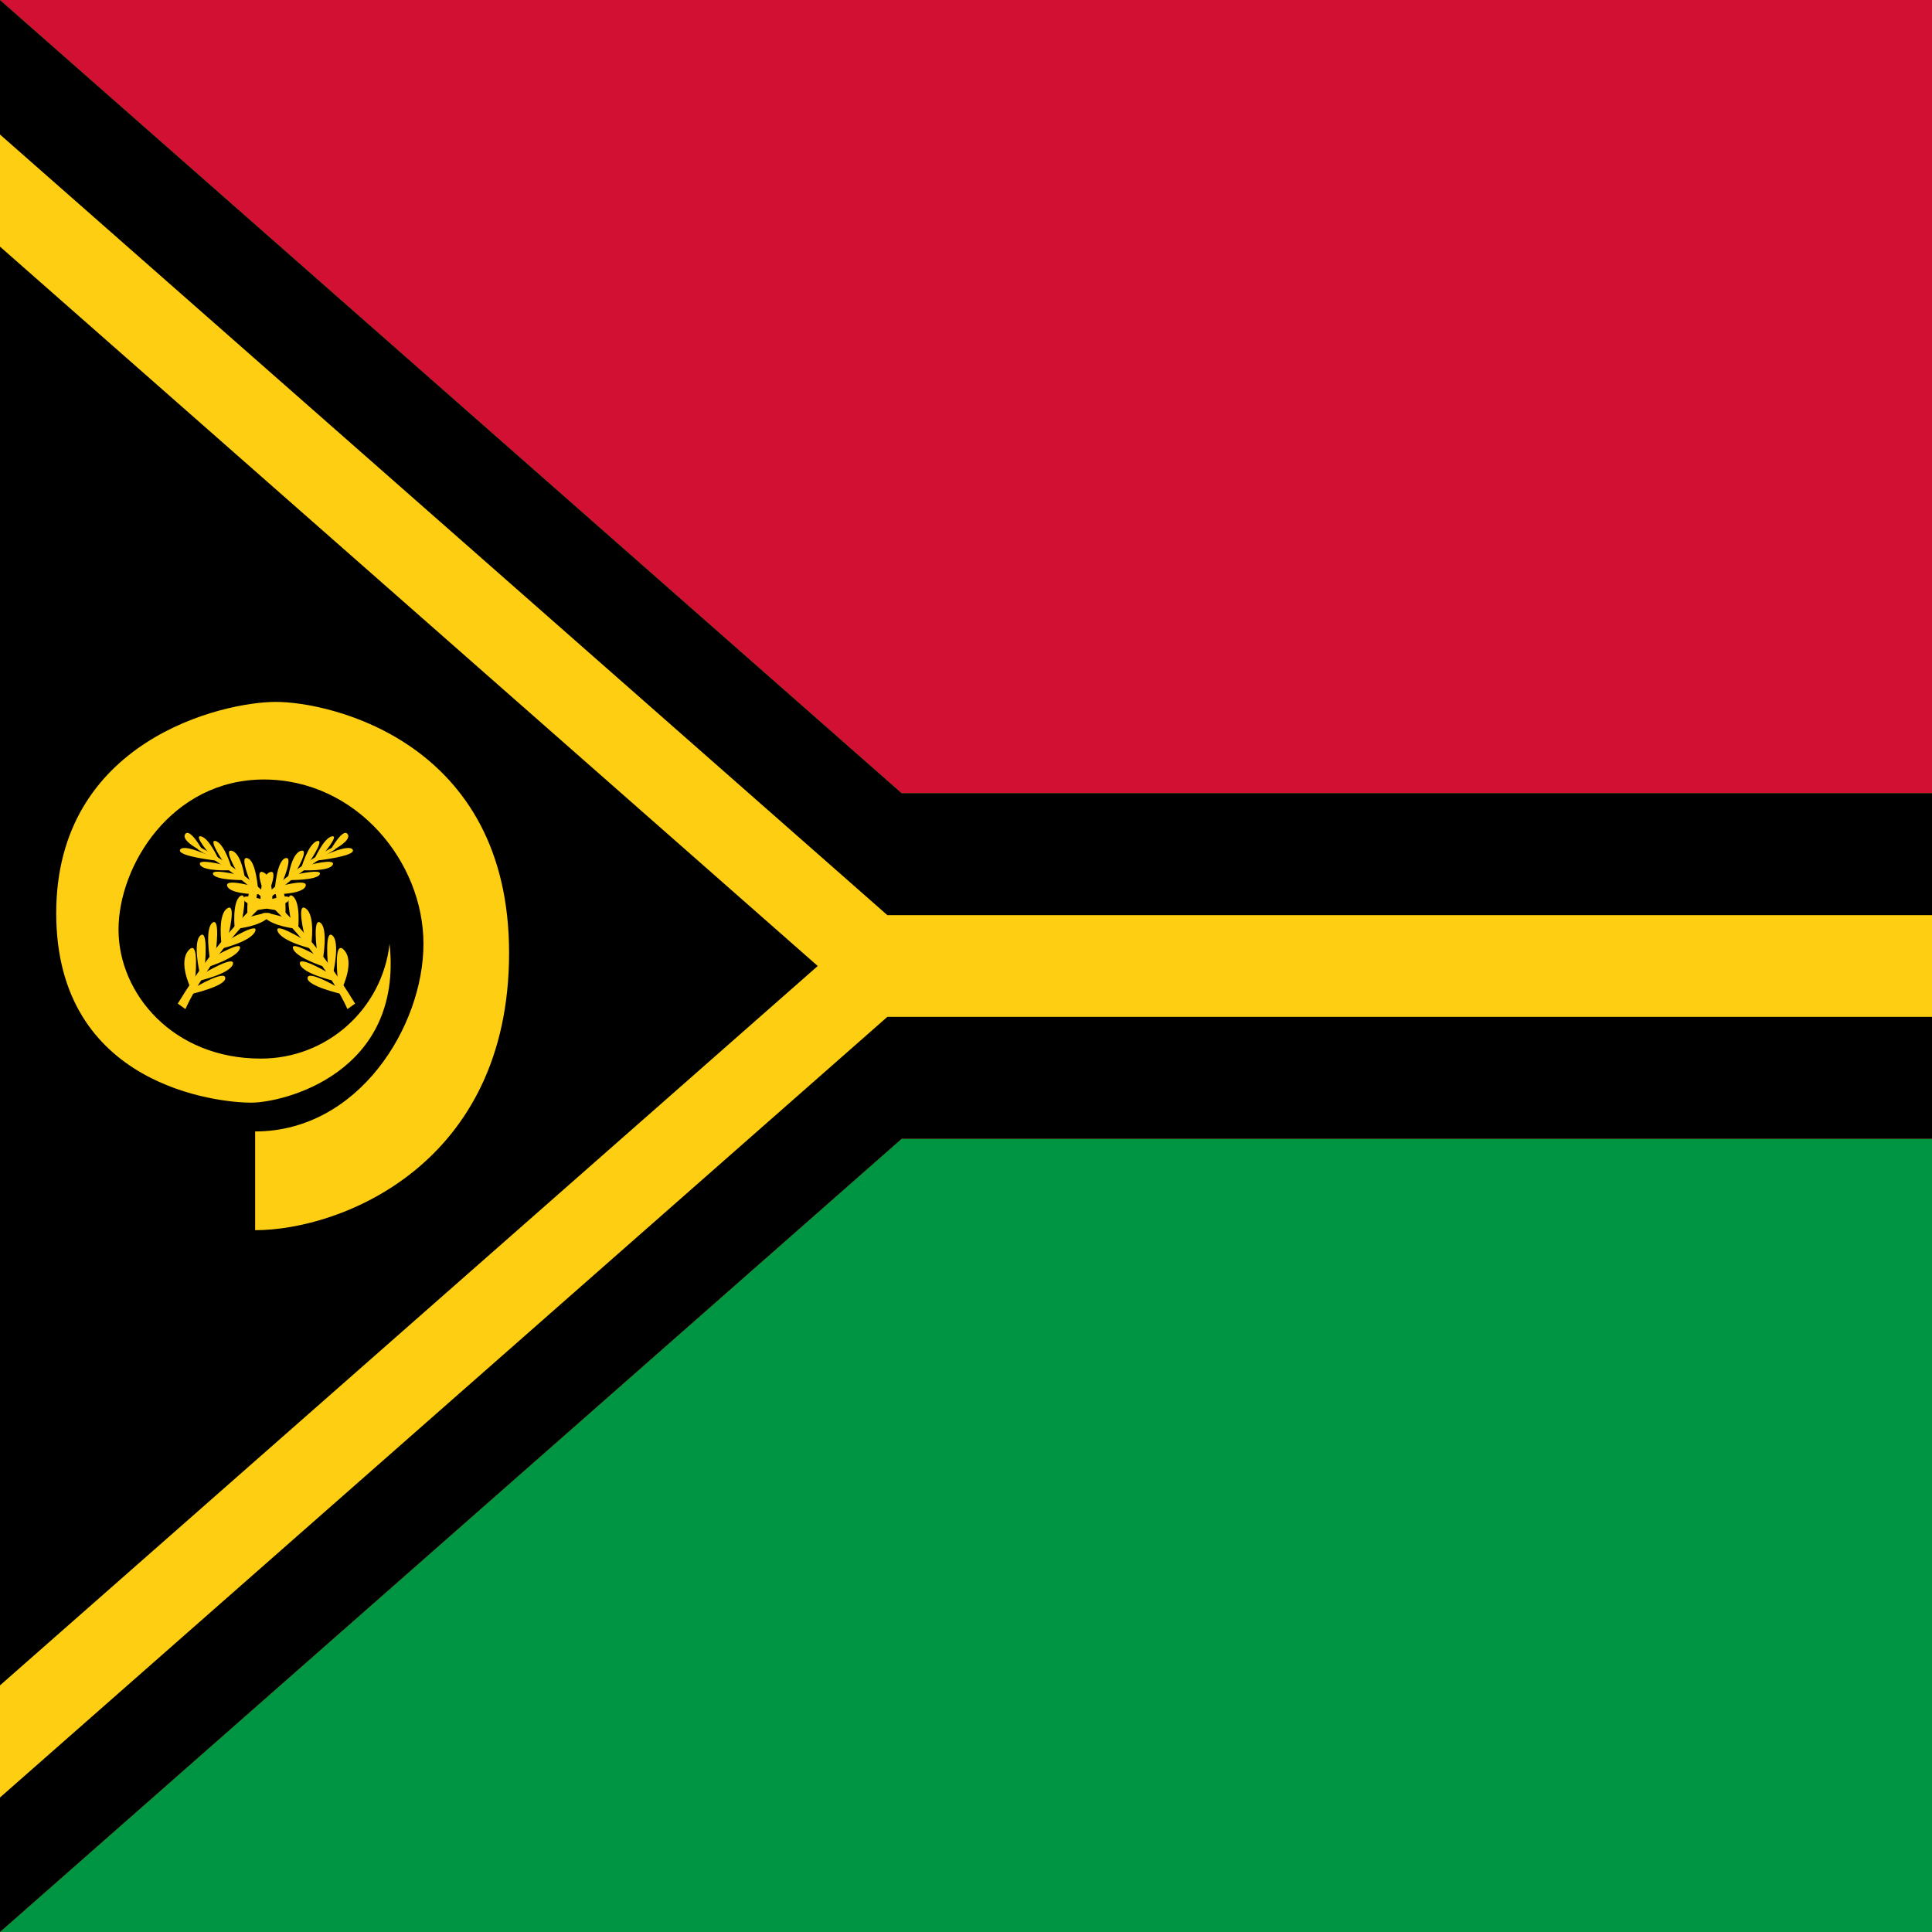
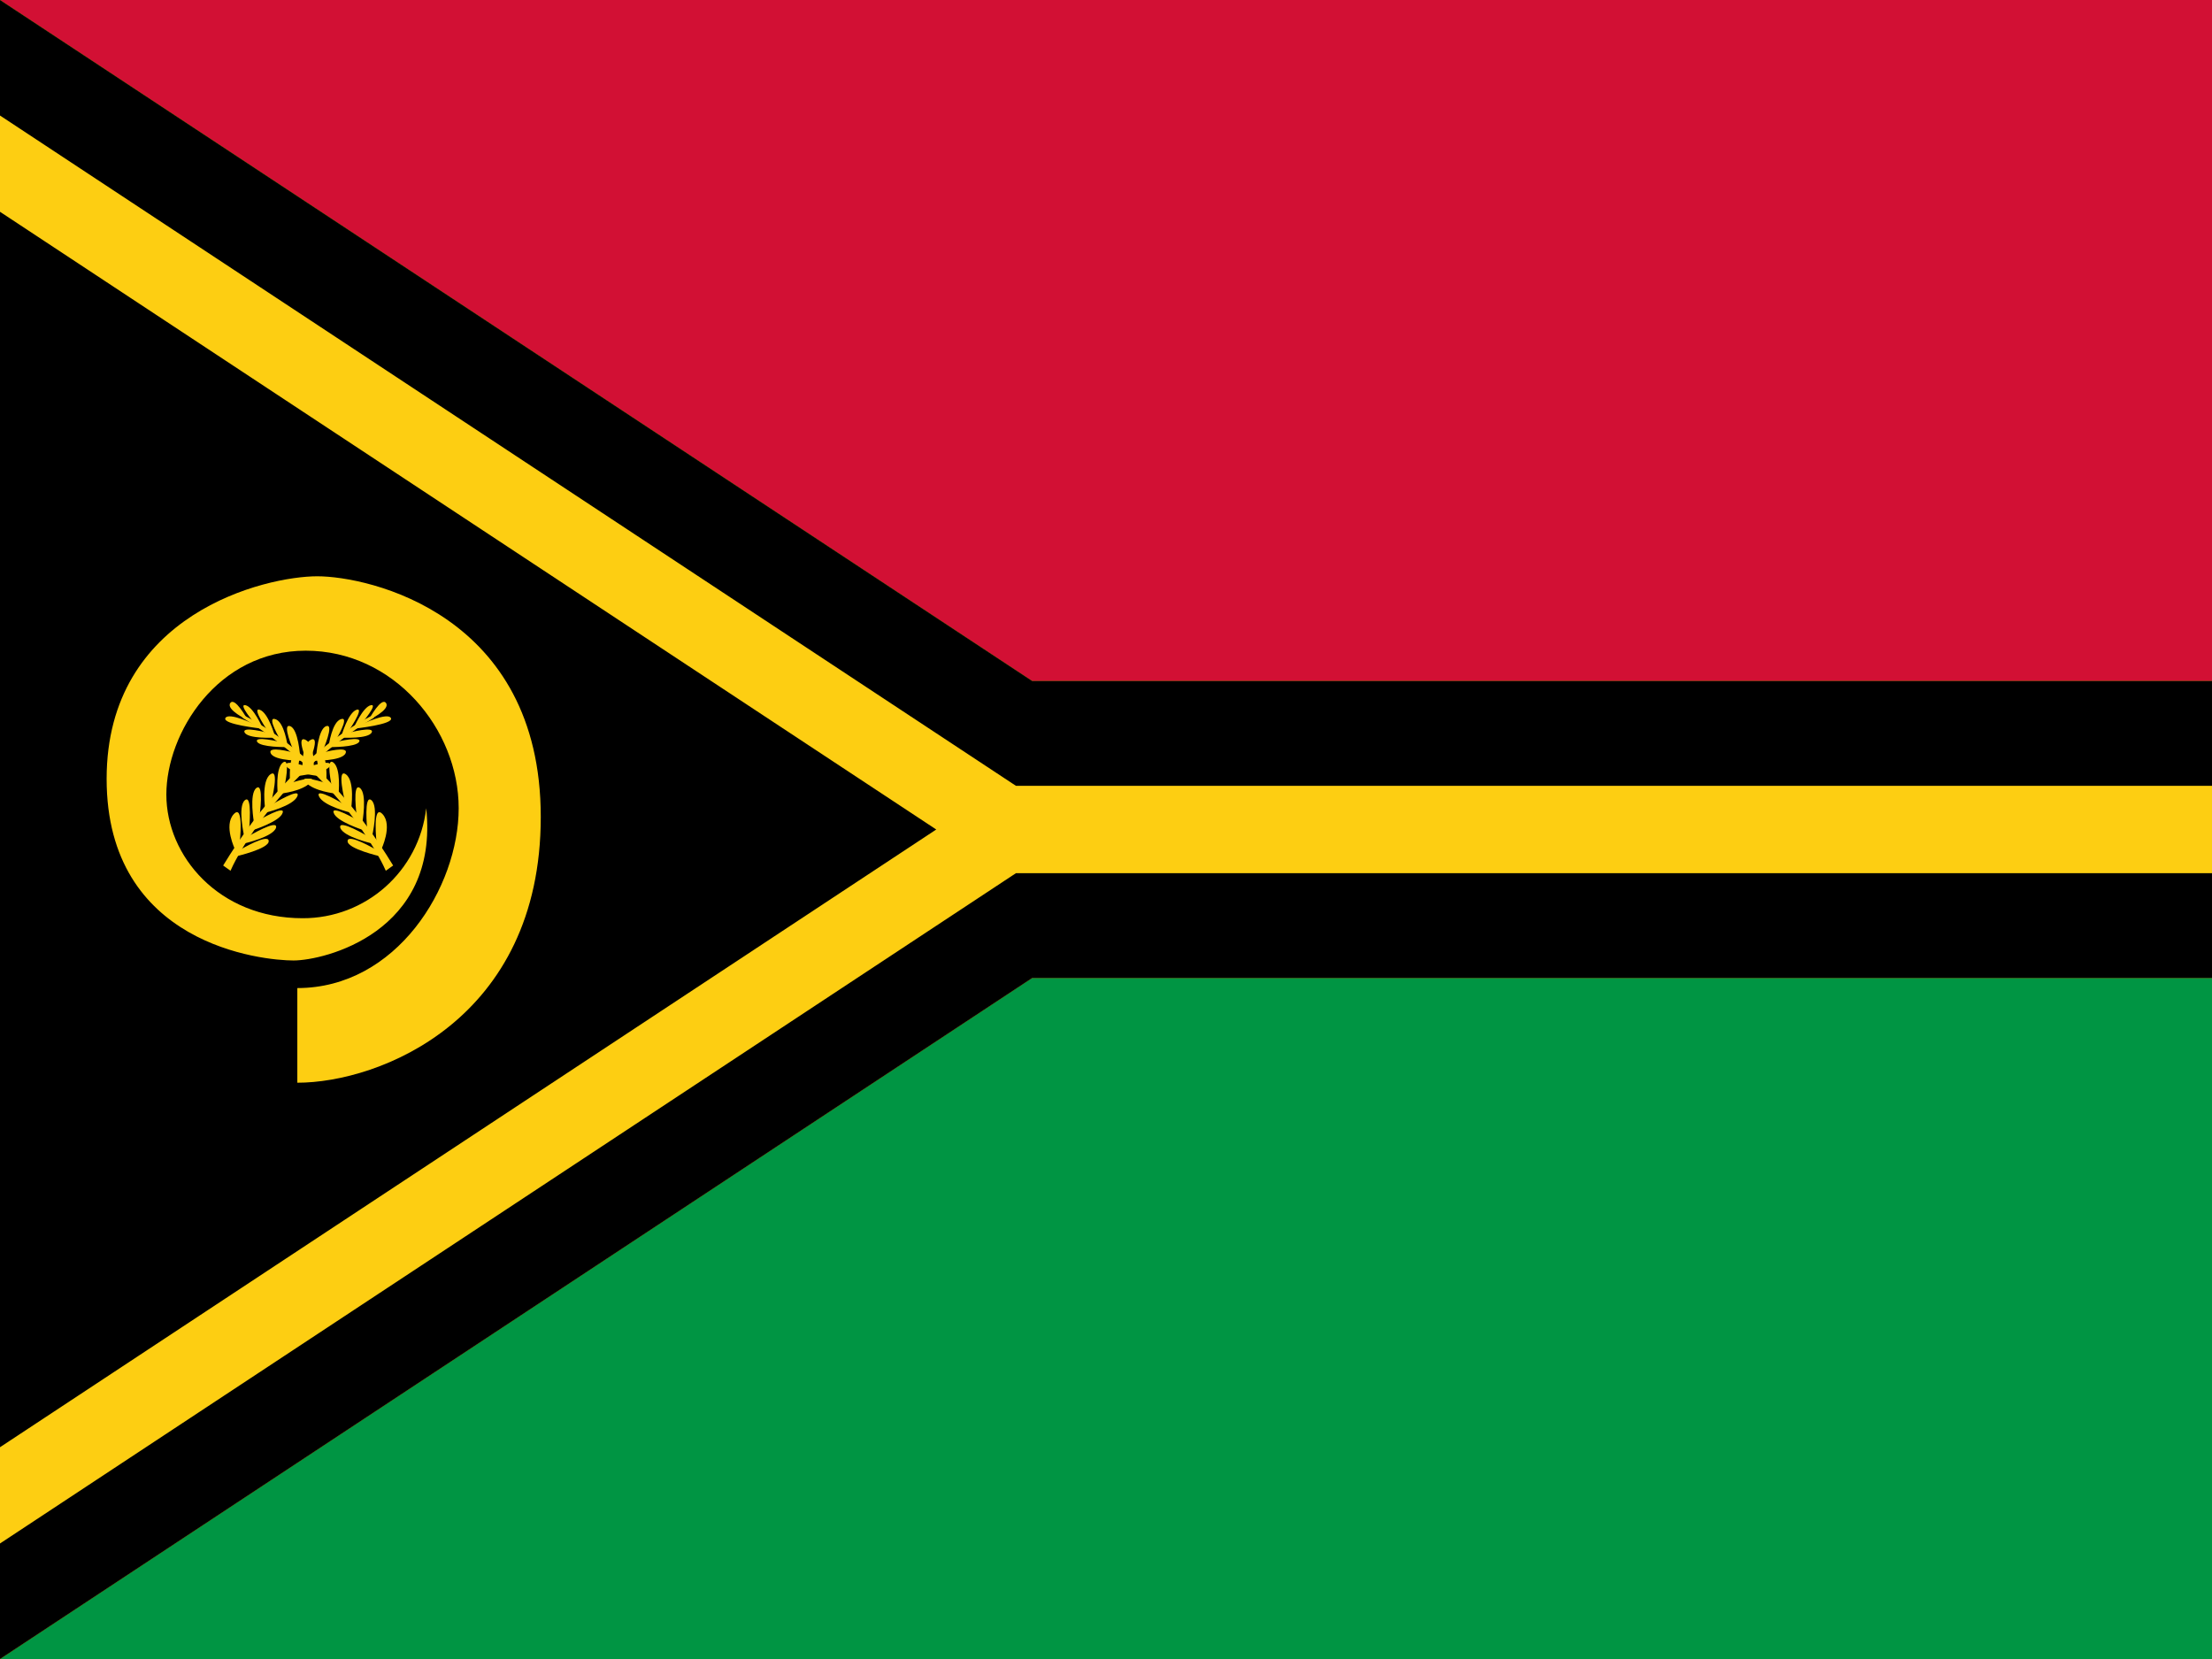
- <svg xmlns="http://www.w3.org/2000/svg" xmlns:xlink="http://www.w3.org/1999/xlink" id="flag-icons-vu" viewBox="0 0 512 512">
+ <svg xmlns="http://www.w3.org/2000/svg" xmlns:xlink="http://www.w3.org/1999/xlink" id="flag-icons-vu" viewBox="0 0 640 480">
  <defs>
    <clipPath id="vu-a">
      <path d="M0 0v475l420-195h480v-85H420Z" />
    </clipPath>
  </defs>
-   <path fill="#009543" d="M0 0h512v512H0z" />
-   <path fill="#d21034" d="M0 0h512v256H0z" />
-   <g clip-path="url(#vu-a)" transform="scale(.56889 1.0779)">
+   <path fill="#009543" d="M0 0h640v480H0z" />
+   <path fill="#d21034" d="M0 0h640v240H0z" />
+   <g clip-path="url(#vu-a)" transform="scale(.71111 1.01053)">
    <path stroke="#fdce12" stroke-width="110" d="m0 0 420 195h480v85H420L0 475" />
    <path fill="none" stroke="#000" stroke-width="60" d="m0 0 420 195h480m0 85H420L0 475" />
  </g>
-   <g fill="#fdce12" transform="translate(-35.6 26.7)scale(.96552)">
+   <g fill="#fdce12" transform="translate(-22)scale(1.01053)">
    <path d="M106.9 283v27c23.5 0 69.7-18 69.7-76.1s-49.3-68.9-64-68.9-60.3 10.6-60.3 58c0 47.6 44.7 52 53.5 52s41.8-8 38-43.6a35.5 35.5 0 0 1-35.4 31.5c-24 0-39-17.8-39-35.4s14.6-41.2 39.9-41.2 43.8 22.5 43.8 45.1-17.8 51.5-46.2 51.5z" />
    <g id="vu-b">
      <path stroke="#fdce12" stroke-width=".8" d="m86.2 247.7 1.4 1s11.2-25.5 41.1-43.6c-3.8 2-23.8 12-42.5 42.6z" />
      <path d="M89.1 243.3s-3.4-7-.4-10.2 1.7 8.3 1.7 8.3l1.3-1.9s-2-8.6.2-10.4 1.2 8.3 1.2 8.3l1.4-1.8s-1.5-8.4.7-10 .9 8 .9 8l1.6-2s-1.2-8 1.5-9.9.3 7.6.3 7.6l1.8-2s-.8-7.3 1.5-9c2.3-1.6.4 7 .4 7l1.6-1.8s-.5-6.8 1.7-8.4.2 6.5.2 6.5l1.7-1.6s-.4-6.9 2.4-8.2-.5 6.4-.5 6.4l2-1.6s.5-8 2.9-8.7c2.4-.8-1 7-1 7l1.7-1.4s.9-6.8 3.5-7.6c2.7-.9-1.6 6.2-1.6 6.2l1.7-1.3s1.9-6.8 4.4-7.6c2.4-.7-2.6 6.5-2.6 6.5l1.7-1.2s2.7-6.2 5-6.6c2.1-.4-2.6 5.1-2.6 5.1l2.1-1.2s3.5-6.4 4.8-4.5-5 4.9-5 4.9l-2 1.2s7.5-3.6 8.4-1.8-10.3 3-10.3 3l-1.8 1.2s7.5-2 6.6-.1-8.4 1.5-8.4 1.5l-1.7 1.2s7.5-1.8 6.5 0c-1 1.6-8.3 1.5-8.3 1.5l-1.8 1.5s7.3-2 6.2.3-9.4 2.1-9.4 2.1l-2 2s7.7-2.7 7-.6c-.6 2-9.4 3-9.4 3l-2 2s8.3-2.7 5.8-.2c-2.4 2.6-8.5 3.2-8.5 3.2l-2.3 3s8.2-5 7-2.2-9.2 4.7-9.2 4.7l-1.6 2s7.4-4.3 6.6-2c-.7 2.5-8.6 5-8.6 5l-1.3 1.8s8.7-5.2 8-2.5c-.8 2.6-9.1 4.5-9.1 4.5l-1 1.7s8-4.7 8-2.4c.2 2.2-9.4 4.4-9.4 4.4z" />
    </g>
    <use xlink:href="#vu-b" width="100%" height="100%" transform="matrix(-1 0 0 1 220 0)" />
  </g>
</svg>
